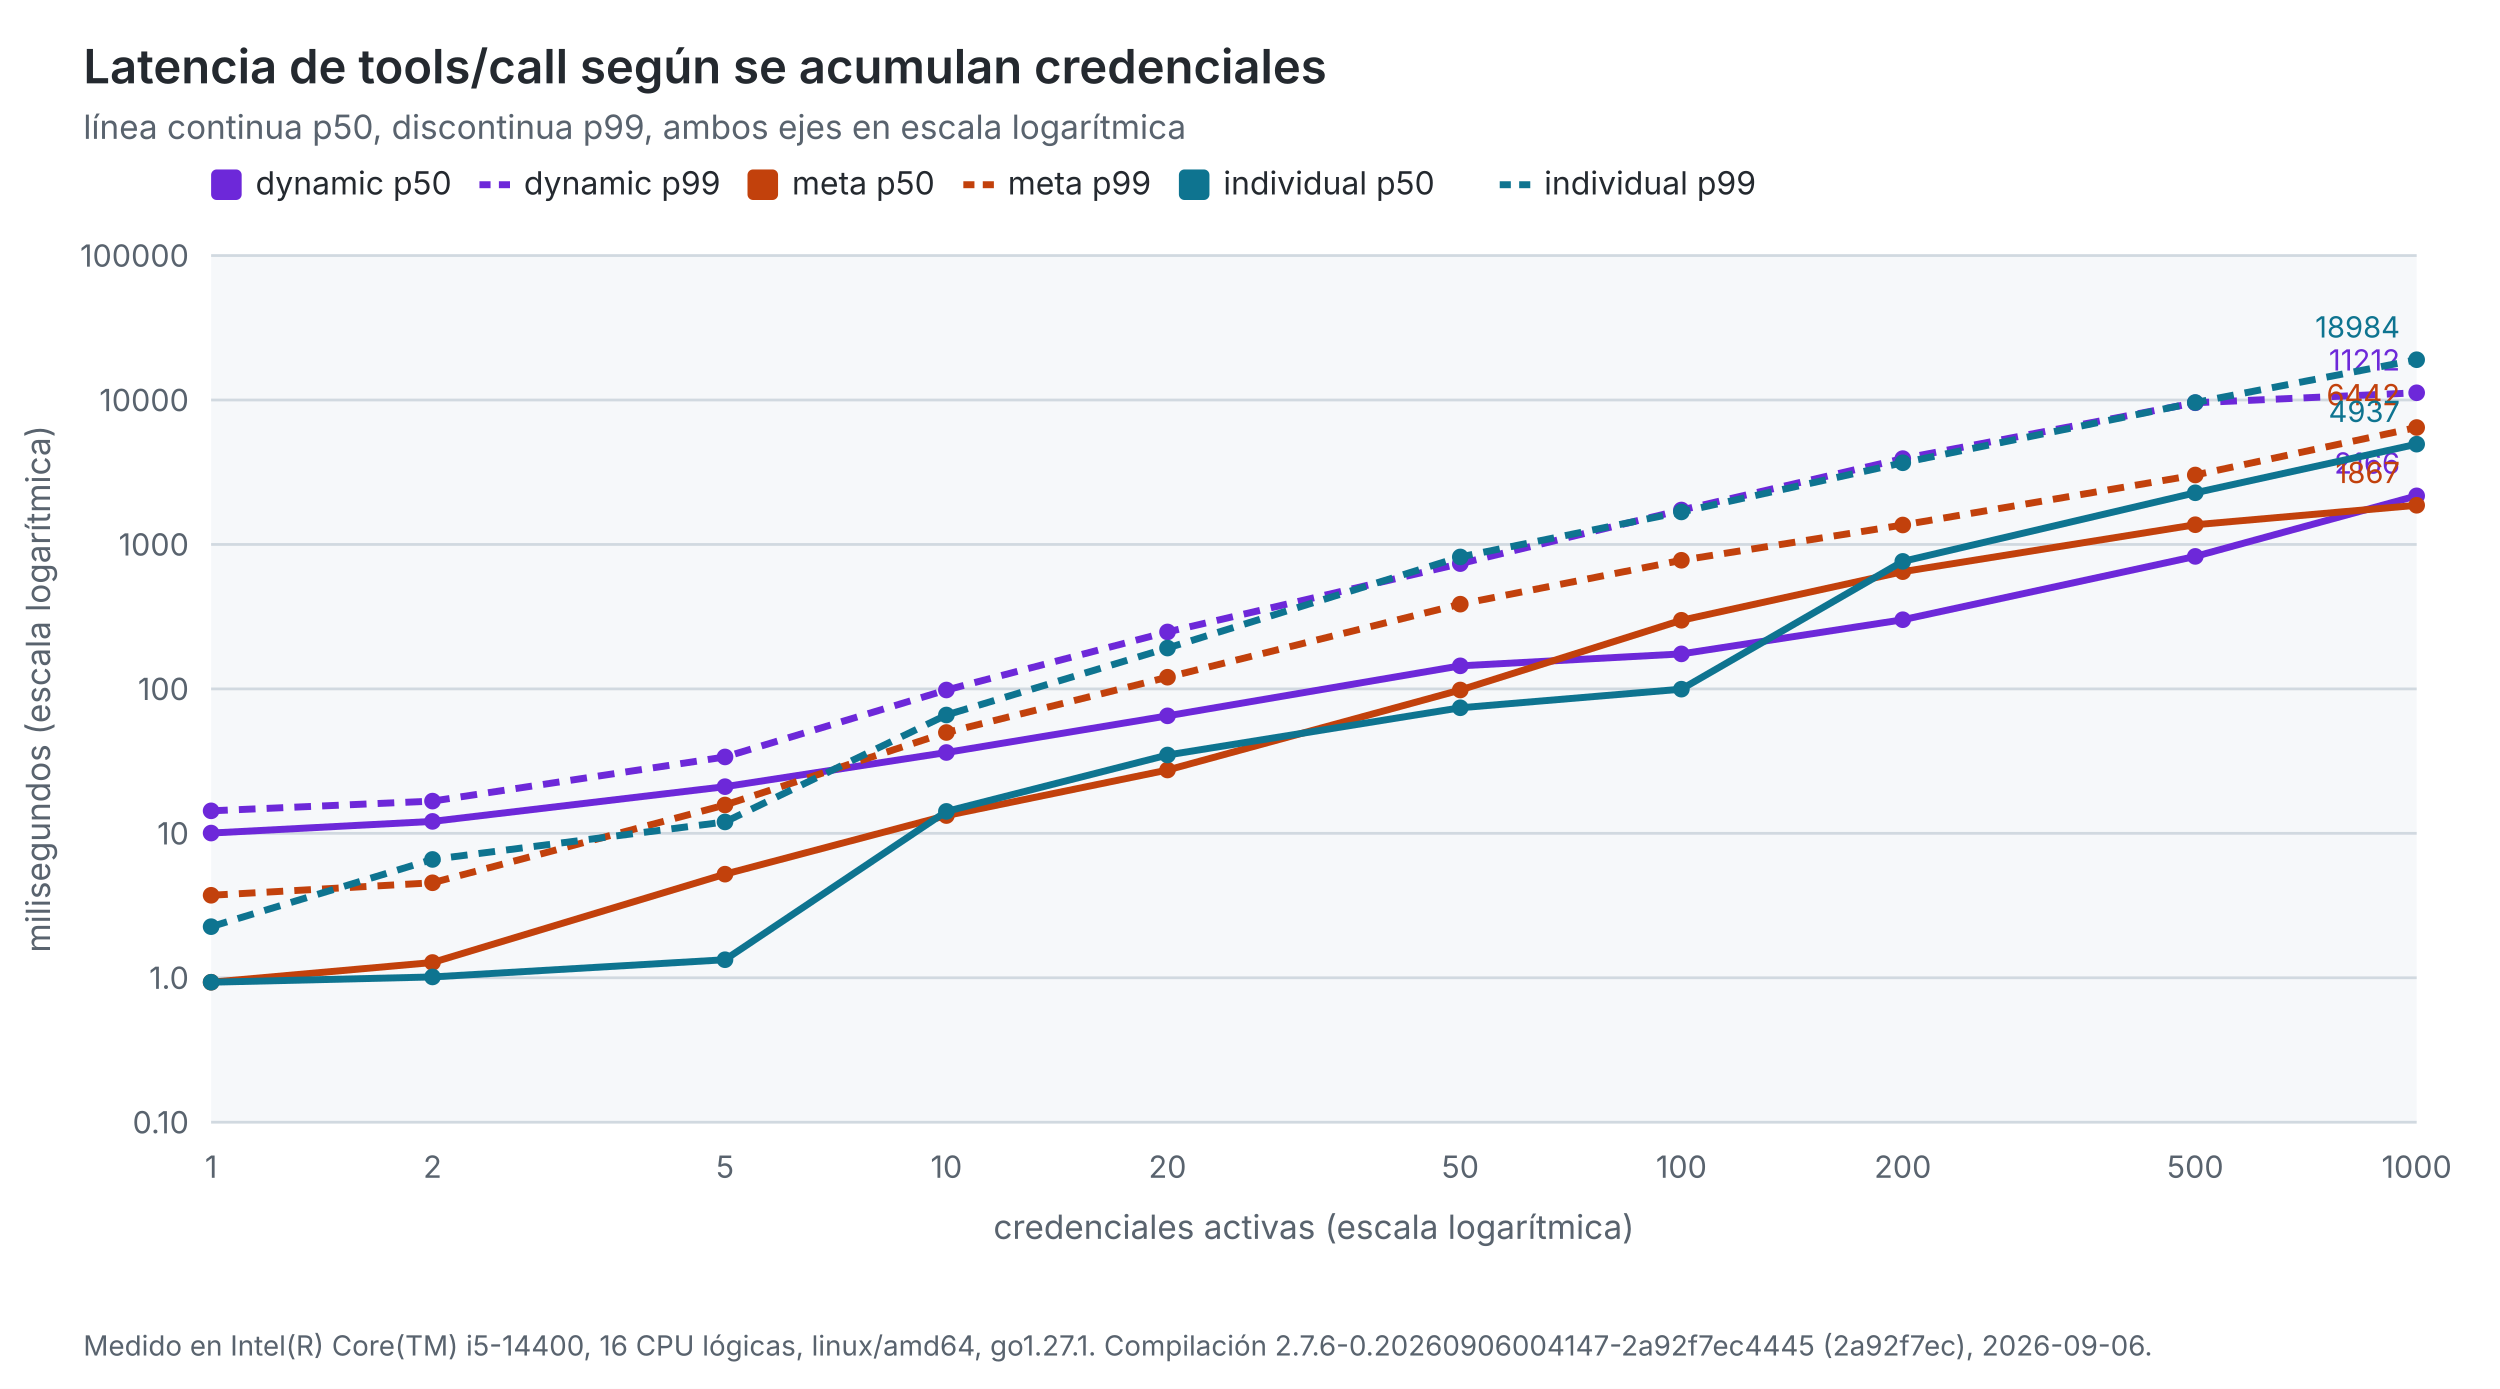
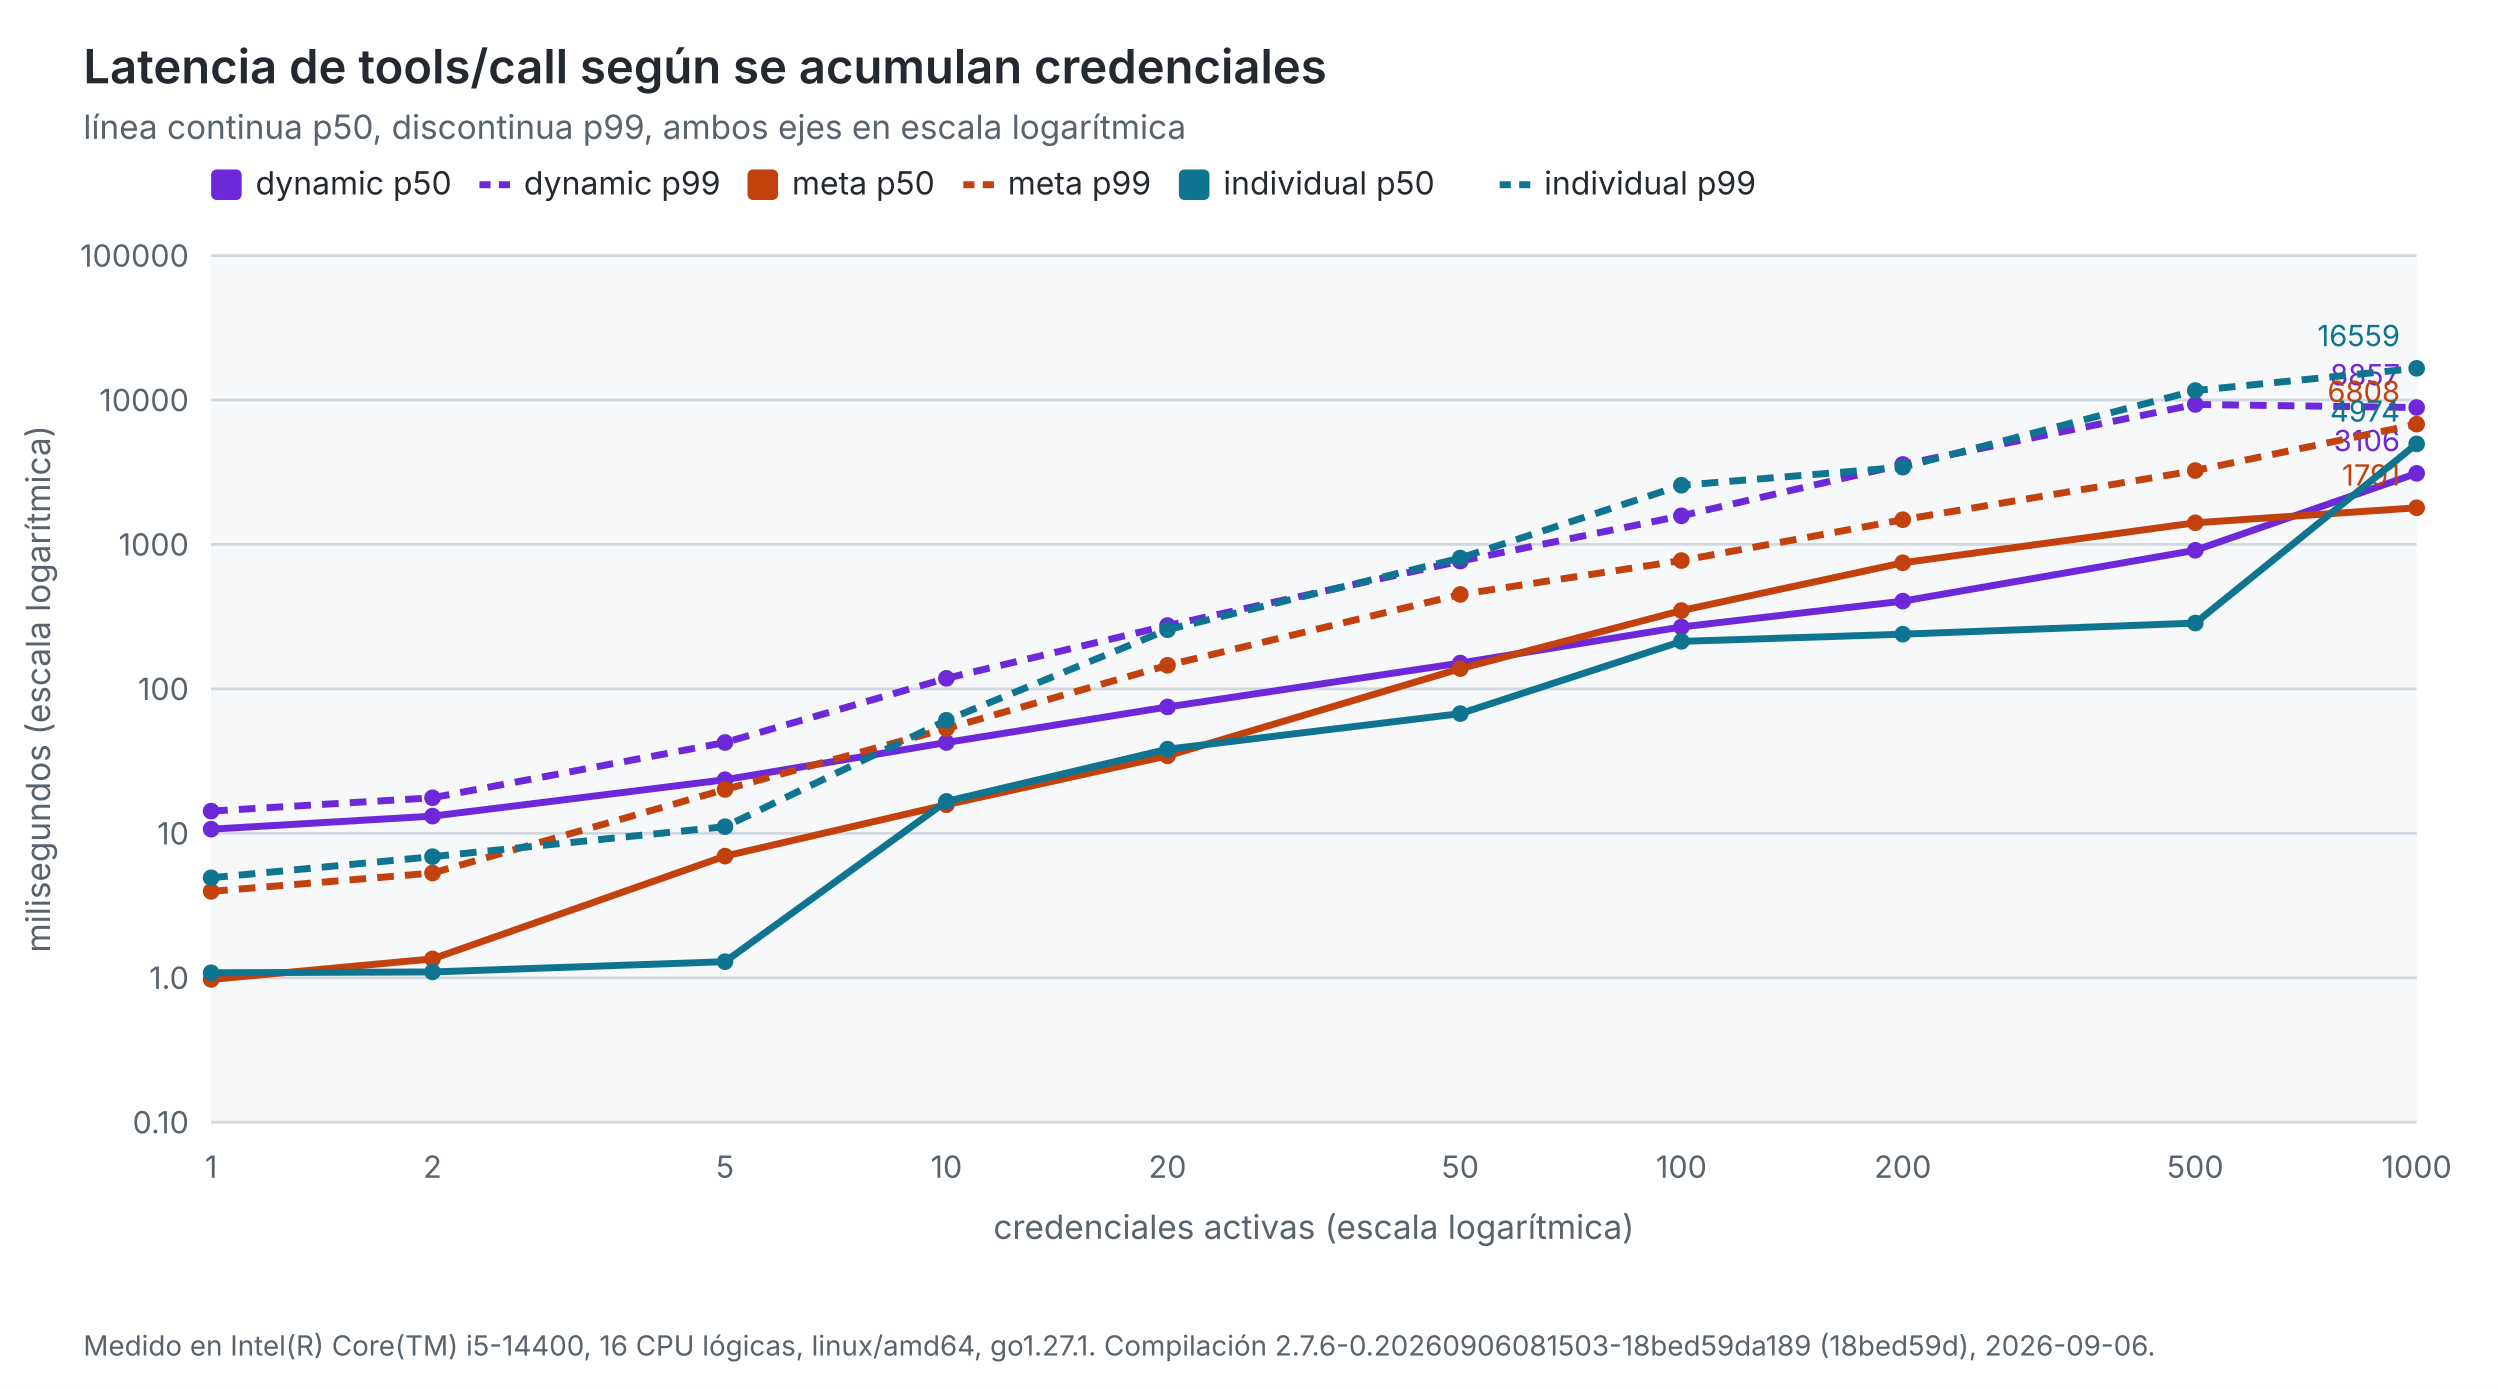
- <svg xmlns="http://www.w3.org/2000/svg" viewBox="0 0 900 500" width="900" height="500" role="img" aria-label="Latencia de tools/call según se acumulan credenciales. línea continua p50, discontinua p99, ambos ejes en escala logarítmica. Medido en Intel(R) Core(TM) i5-14400, 16 CPU lógicas, linux/amd64, go1.27.1. Compilación 2.7.6-0.20260906004147-2a92f7ec4445 (2a92f7ec), 2026-09-06.">
+ <svg xmlns="http://www.w3.org/2000/svg" viewBox="0 0 900 500" width="900" height="500" role="img" aria-label="Latencia de tools/call según se acumulan credenciales. línea continua p50, discontinua p99, ambos ejes en escala logarítmica. Medido en Intel(R) Core(TM) i5-14400, 16 CPU lógicas, linux/amd64, go1.27.1. Compilación 2.7.6-0.20260906081503-18bed59da189 (18bed59d), 2026-09-06.">
  <rect width="900" height="500" fill="#ffffff" />
  <text x="30" y="30" font-family="ui-sans-serif,system-ui,-apple-system,Segoe UI,sans-serif" font-size="17" font-weight="600" fill="#24292f">Latencia de tools/call según se acumulan credenciales</text>
  <text x="30" y="50" font-family="ui-sans-serif,system-ui,-apple-system,Segoe UI,sans-serif" font-size="12" fill="#59636e">línea continua p50, discontinua p99, ambos ejes en escala logarítmica</text>
  <rect x="76" y="92" width="794" height="312" fill="#f6f8fa" />
  <rect x="76.0" y="61.0" width="11" height="11" rx="2" fill="#6d28d9" />
  <text x="92.0" y="70.0" font-family="ui-sans-serif,system-ui,-apple-system,Segoe UI,sans-serif" font-size="11.5" fill="#24292f">dynamic p50</text>
  <line x1="172.6" y1="66.5" x2="183.6" y2="66.5" stroke="#6d28d9" stroke-width="2.5" stroke-dasharray="4 3" />
  <text x="188.6" y="70.0" font-family="ui-sans-serif,system-ui,-apple-system,Segoe UI,sans-serif" font-size="11.5" fill="#24292f">dynamic p99</text>
  <rect x="269.1" y="61.0" width="11" height="11" rx="2" fill="#c2410c" />
  <text x="285.1" y="70.0" font-family="ui-sans-serif,system-ui,-apple-system,Segoe UI,sans-serif" font-size="11.5" fill="#24292f">meta p50</text>
  <line x1="346.8" y1="66.5" x2="357.8" y2="66.5" stroke="#c2410c" stroke-width="2.5" stroke-dasharray="4 3" />
  <text x="362.8" y="70.0" font-family="ui-sans-serif,system-ui,-apple-system,Segoe UI,sans-serif" font-size="11.5" fill="#24292f">meta p99</text>
  <rect x="424.4" y="61.0" width="11" height="11" rx="2" fill="#0e7490" />
  <text x="440.4" y="70.0" font-family="ui-sans-serif,system-ui,-apple-system,Segoe UI,sans-serif" font-size="11.5" fill="#24292f">individual p50</text>
  <line x1="539.9" y1="66.5" x2="550.9" y2="66.5" stroke="#0e7490" stroke-width="2.5" stroke-dasharray="4 3" />
  <text x="555.9" y="70.0" font-family="ui-sans-serif,system-ui,-apple-system,Segoe UI,sans-serif" font-size="11.5" fill="#24292f">individual p99</text>
  <line x1="76" y1="404.0" x2="870" y2="404.0" stroke="#d1d9e0" stroke-width="1" />
  <text x="68" y="408.0" font-family="ui-sans-serif,system-ui,-apple-system,Segoe UI,sans-serif" font-size="11" text-anchor="end" fill="#59636e">0.10</text>
  <line x1="76" y1="352.0" x2="870" y2="352.0" stroke="#d1d9e0" stroke-width="1" />
  <text x="68" y="356.0" font-family="ui-sans-serif,system-ui,-apple-system,Segoe UI,sans-serif" font-size="11" text-anchor="end" fill="#59636e">1.0</text>
  <line x1="76" y1="300.0" x2="870" y2="300.0" stroke="#d1d9e0" stroke-width="1" />
  <text x="68" y="304.0" font-family="ui-sans-serif,system-ui,-apple-system,Segoe UI,sans-serif" font-size="11" text-anchor="end" fill="#59636e">10</text>
  <line x1="76" y1="248.0" x2="870" y2="248.0" stroke="#d1d9e0" stroke-width="1" />
  <text x="68" y="252.0" font-family="ui-sans-serif,system-ui,-apple-system,Segoe UI,sans-serif" font-size="11" text-anchor="end" fill="#59636e">100</text>
  <line x1="76" y1="196.0" x2="870" y2="196.0" stroke="#d1d9e0" stroke-width="1" />
  <text x="68" y="200.0" font-family="ui-sans-serif,system-ui,-apple-system,Segoe UI,sans-serif" font-size="11" text-anchor="end" fill="#59636e">1000</text>
  <line x1="76" y1="144.0" x2="870" y2="144.0" stroke="#d1d9e0" stroke-width="1" />
  <text x="68" y="148.0" font-family="ui-sans-serif,system-ui,-apple-system,Segoe UI,sans-serif" font-size="11" text-anchor="end" fill="#59636e">10000</text>
  <line x1="76" y1="92.0" x2="870" y2="92.0" stroke="#d1d9e0" stroke-width="1" />
  <text x="68" y="96.0" font-family="ui-sans-serif,system-ui,-apple-system,Segoe UI,sans-serif" font-size="11" text-anchor="end" fill="#59636e">100000</text>
  <text x="18" y="248.0" font-family="ui-sans-serif,system-ui,-apple-system,Segoe UI,sans-serif" font-size="12" fill="#59636e" text-anchor="middle" transform="rotate(-90 18 248.0)">milisegundos (escala logarítmica)</text>
  <text x="473.0" y="446" font-family="ui-sans-serif,system-ui,-apple-system,Segoe UI,sans-serif" font-size="12" text-anchor="middle" fill="#59636e">credenciales activas (escala logarítmica)</text>
-   <text x="30" y="488" font-family="ui-sans-serif,system-ui,-apple-system,Segoe UI,sans-serif" font-size="10" fill="#59636e">Medido en Intel(R) Core(TM) i5-14400, 16 CPU lógicas, linux/amd64, go1.27.1. Compilación 2.7.6-0.20260906004147-2a92f7ec4445 (2a92f7ec), 2026-09-06.</text>
+   <text x="30" y="488" font-family="ui-sans-serif,system-ui,-apple-system,Segoe UI,sans-serif" font-size="10" fill="#59636e">Medido en Intel(R) Core(TM) i5-14400, 16 CPU lógicas, linux/amd64, go1.27.1. Compilación 2.7.6-0.20260906081503-18bed59da189 (18bed59d), 2026-09-06.</text>
  <text x="76.0" y="424" font-family="ui-sans-serif,system-ui,-apple-system,Segoe UI,sans-serif" font-size="11" text-anchor="middle" fill="#59636e">1</text>
  <text x="155.7" y="424" font-family="ui-sans-serif,system-ui,-apple-system,Segoe UI,sans-serif" font-size="11" text-anchor="middle" fill="#59636e">2</text>
  <text x="261.0" y="424" font-family="ui-sans-serif,system-ui,-apple-system,Segoe UI,sans-serif" font-size="11" text-anchor="middle" fill="#59636e">5</text>
  <text x="340.7" y="424" font-family="ui-sans-serif,system-ui,-apple-system,Segoe UI,sans-serif" font-size="11" text-anchor="middle" fill="#59636e">10</text>
  <text x="420.3" y="424" font-family="ui-sans-serif,system-ui,-apple-system,Segoe UI,sans-serif" font-size="11" text-anchor="middle" fill="#59636e">20</text>
  <text x="525.7" y="424" font-family="ui-sans-serif,system-ui,-apple-system,Segoe UI,sans-serif" font-size="11" text-anchor="middle" fill="#59636e">50</text>
  <text x="605.3" y="424" font-family="ui-sans-serif,system-ui,-apple-system,Segoe UI,sans-serif" font-size="11" text-anchor="middle" fill="#59636e">100</text>
  <text x="685.0" y="424" font-family="ui-sans-serif,system-ui,-apple-system,Segoe UI,sans-serif" font-size="11" text-anchor="middle" fill="#59636e">200</text>
  <text x="790.3" y="424" font-family="ui-sans-serif,system-ui,-apple-system,Segoe UI,sans-serif" font-size="11" text-anchor="middle" fill="#59636e">500</text>
  <text x="870.0" y="424" font-family="ui-sans-serif,system-ui,-apple-system,Segoe UI,sans-serif" font-size="11" text-anchor="middle" fill="#59636e">1000</text>
-   <path d="M76.0,299.9L155.7,295.7L261.0,283.2L340.7,270.9L420.3,257.7L525.7,239.7L605.3,235.4L685.0,223.1L790.3,200.3L870.0,178.5" fill="none" stroke="#6d28d9" stroke-width="2.5" stroke-linejoin="round" />
-   <circle cx="76.0" cy="299.9" r="3" fill="#6d28d9" />
-   <circle cx="155.7" cy="295.7" r="3" fill="#6d28d9" />
-   <circle cx="261.0" cy="283.2" r="3" fill="#6d28d9" />
-   <circle cx="340.7" cy="270.9" r="3" fill="#6d28d9" />
-   <circle cx="420.3" cy="257.7" r="3" fill="#6d28d9" />
-   <circle cx="525.7" cy="239.7" r="3" fill="#6d28d9" />
-   <circle cx="605.3" cy="235.4" r="3" fill="#6d28d9" />
-   <circle cx="685.0" cy="223.1" r="3" fill="#6d28d9" />
-   <circle cx="790.3" cy="200.3" r="3" fill="#6d28d9" />
-   <circle cx="870.0" cy="178.5" r="3" fill="#6d28d9" />
-   <text x="864.0" y="170.5" font-family="ui-sans-serif,system-ui,-apple-system,Segoe UI,sans-serif" font-size="10.5" text-anchor="end" fill="#6d28d9">2166</text>
-   <path d="M76.0,291.9L155.7,288.4L261.0,272.5L340.7,248.4L420.3,227.5L525.7,202.9L605.3,183.6L685.0,165.1L790.3,145.0L870.0,141.4" fill="none" stroke="#6d28d9" stroke-width="2.5" stroke-linejoin="round" stroke-dasharray="6 4" />
-   <circle cx="76.0" cy="291.9" r="3" fill="#6d28d9" />
-   <circle cx="155.7" cy="288.4" r="3" fill="#6d28d9" />
-   <circle cx="261.0" cy="272.5" r="3" fill="#6d28d9" />
-   <circle cx="340.7" cy="248.4" r="3" fill="#6d28d9" />
-   <circle cx="420.3" cy="227.5" r="3" fill="#6d28d9" />
-   <circle cx="525.7" cy="202.9" r="3" fill="#6d28d9" />
-   <circle cx="605.3" cy="183.6" r="3" fill="#6d28d9" />
-   <circle cx="685.0" cy="165.1" r="3" fill="#6d28d9" />
-   <circle cx="790.3" cy="145.0" r="3" fill="#6d28d9" />
-   <circle cx="870.0" cy="141.4" r="3" fill="#6d28d9" />
-   <text x="864.0" y="133.4" font-family="ui-sans-serif,system-ui,-apple-system,Segoe UI,sans-serif" font-size="10.5" text-anchor="end" fill="#6d28d9">11212</text>
-   <path d="M76.0,353.6L155.7,346.5L261.0,314.7L340.7,293.6L420.3,277.2L525.7,248.4L605.3,223.3L685.0,205.8L790.3,188.9L870.0,181.9" fill="none" stroke="#c2410c" stroke-width="2.5" stroke-linejoin="round" />
-   <circle cx="76.0" cy="353.6" r="3" fill="#c2410c" />
-   <circle cx="155.7" cy="346.5" r="3" fill="#c2410c" />
-   <circle cx="261.0" cy="314.7" r="3" fill="#c2410c" />
-   <circle cx="340.7" cy="293.6" r="3" fill="#c2410c" />
-   <circle cx="420.3" cy="277.2" r="3" fill="#c2410c" />
-   <circle cx="525.7" cy="248.4" r="3" fill="#c2410c" />
-   <circle cx="605.3" cy="223.3" r="3" fill="#c2410c" />
-   <circle cx="685.0" cy="205.8" r="3" fill="#c2410c" />
-   <circle cx="790.3" cy="188.9" r="3" fill="#c2410c" />
-   <circle cx="870.0" cy="181.9" r="3" fill="#c2410c" />
-   <text x="864.0" y="173.9" font-family="ui-sans-serif,system-ui,-apple-system,Segoe UI,sans-serif" font-size="10.5" text-anchor="end" fill="#c2410c">1867</text>
-   <path d="M76.0,322.3L155.7,317.8L261.0,289.8L340.7,263.7L420.3,243.8L525.7,217.5L605.3,201.7L685.0,189.0L790.3,171.0L870.0,153.9" fill="none" stroke="#c2410c" stroke-width="2.5" stroke-linejoin="round" stroke-dasharray="6 4" />
-   <circle cx="76.0" cy="322.3" r="3" fill="#c2410c" />
-   <circle cx="155.7" cy="317.8" r="3" fill="#c2410c" />
-   <circle cx="261.0" cy="289.8" r="3" fill="#c2410c" />
-   <circle cx="340.7" cy="263.7" r="3" fill="#c2410c" />
-   <circle cx="420.3" cy="243.8" r="3" fill="#c2410c" />
-   <circle cx="525.7" cy="217.5" r="3" fill="#c2410c" />
-   <circle cx="605.3" cy="201.7" r="3" fill="#c2410c" />
-   <circle cx="685.0" cy="189.0" r="3" fill="#c2410c" />
-   <circle cx="790.3" cy="171.0" r="3" fill="#c2410c" />
-   <circle cx="870.0" cy="153.9" r="3" fill="#c2410c" />
-   <text x="864.0" y="145.9" font-family="ui-sans-serif,system-ui,-apple-system,Segoe UI,sans-serif" font-size="10.5" text-anchor="end" fill="#c2410c">6442</text>
-   <path d="M76.0,353.6L155.7,351.7L261.0,345.5L340.7,292.1L420.3,271.8L525.7,254.8L605.3,248.1L685.0,202.1L790.3,177.4L870.0,159.9" fill="none" stroke="#0e7490" stroke-width="2.5" stroke-linejoin="round" />
-   <circle cx="76.0" cy="353.6" r="3" fill="#0e7490" />
-   <circle cx="155.7" cy="351.7" r="3" fill="#0e7490" />
-   <circle cx="261.0" cy="345.5" r="3" fill="#0e7490" />
-   <circle cx="340.7" cy="292.1" r="3" fill="#0e7490" />
-   <circle cx="420.3" cy="271.8" r="3" fill="#0e7490" />
-   <circle cx="525.7" cy="254.8" r="3" fill="#0e7490" />
-   <circle cx="605.3" cy="248.1" r="3" fill="#0e7490" />
-   <circle cx="685.0" cy="202.1" r="3" fill="#0e7490" />
-   <circle cx="790.3" cy="177.4" r="3" fill="#0e7490" />
-   <circle cx="870.0" cy="159.9" r="3" fill="#0e7490" />
-   <text x="864.0" y="151.9" font-family="ui-sans-serif,system-ui,-apple-system,Segoe UI,sans-serif" font-size="10.5" text-anchor="end" fill="#0e7490">4937</text>
-   <path d="M76.0,333.6L155.7,309.4L261.0,295.9L340.7,257.4L420.3,233.3L525.7,200.5L605.3,184.3L685.0,166.6L790.3,144.9L870.0,129.5" fill="none" stroke="#0e7490" stroke-width="2.5" stroke-linejoin="round" stroke-dasharray="6 4" />
-   <circle cx="76.0" cy="333.6" r="3" fill="#0e7490" />
-   <circle cx="155.7" cy="309.4" r="3" fill="#0e7490" />
-   <circle cx="261.0" cy="295.9" r="3" fill="#0e7490" />
-   <circle cx="340.7" cy="257.4" r="3" fill="#0e7490" />
-   <circle cx="420.3" cy="233.3" r="3" fill="#0e7490" />
-   <circle cx="525.7" cy="200.5" r="3" fill="#0e7490" />
-   <circle cx="605.3" cy="184.3" r="3" fill="#0e7490" />
-   <circle cx="685.0" cy="166.6" r="3" fill="#0e7490" />
-   <circle cx="790.3" cy="144.9" r="3" fill="#0e7490" />
-   <circle cx="870.0" cy="129.5" r="3" fill="#0e7490" />
-   <text x="864.0" y="121.5" font-family="ui-sans-serif,system-ui,-apple-system,Segoe UI,sans-serif" font-size="10.5" text-anchor="end" fill="#0e7490">18984</text>
+   <path d="M76.0,298.5L155.7,293.8L261.0,280.7L340.7,267.3L420.3,254.5L525.7,238.7L605.3,225.7L685.0,216.4L790.3,198.1L870.0,170.4" fill="none" stroke="#6d28d9" stroke-width="2.5" stroke-linejoin="round" />
+   <circle cx="76.0" cy="298.5" r="3" fill="#6d28d9" />
+   <circle cx="155.7" cy="293.8" r="3" fill="#6d28d9" />
+   <circle cx="261.0" cy="280.7" r="3" fill="#6d28d9" />
+   <circle cx="340.7" cy="267.3" r="3" fill="#6d28d9" />
+   <circle cx="420.3" cy="254.5" r="3" fill="#6d28d9" />
+   <circle cx="525.7" cy="238.7" r="3" fill="#6d28d9" />
+   <circle cx="605.3" cy="225.7" r="3" fill="#6d28d9" />
+   <circle cx="685.0" cy="216.4" r="3" fill="#6d28d9" />
+   <circle cx="790.3" cy="198.1" r="3" fill="#6d28d9" />
+   <circle cx="870.0" cy="170.4" r="3" fill="#6d28d9" />
+   <text x="864.0" y="162.4" font-family="ui-sans-serif,system-ui,-apple-system,Segoe UI,sans-serif" font-size="10.5" text-anchor="end" fill="#6d28d9">3106</text>
+   <path d="M76.0,292.0L155.7,287.2L261.0,267.3L340.7,244.2L420.3,225.2L525.7,202.0L605.3,185.7L685.0,167.2L790.3,145.6L870.0,146.7" fill="none" stroke="#6d28d9" stroke-width="2.5" stroke-linejoin="round" stroke-dasharray="6 4" />
+   <circle cx="76.0" cy="292.0" r="3" fill="#6d28d9" />
+   <circle cx="155.7" cy="287.2" r="3" fill="#6d28d9" />
+   <circle cx="261.0" cy="267.3" r="3" fill="#6d28d9" />
+   <circle cx="340.7" cy="244.2" r="3" fill="#6d28d9" />
+   <circle cx="420.3" cy="225.2" r="3" fill="#6d28d9" />
+   <circle cx="525.7" cy="202.0" r="3" fill="#6d28d9" />
+   <circle cx="605.3" cy="185.7" r="3" fill="#6d28d9" />
+   <circle cx="685.0" cy="167.2" r="3" fill="#6d28d9" />
+   <circle cx="790.3" cy="145.6" r="3" fill="#6d28d9" />
+   <circle cx="870.0" cy="146.7" r="3" fill="#6d28d9" />
+   <text x="864.0" y="138.7" font-family="ui-sans-serif,system-ui,-apple-system,Segoe UI,sans-serif" font-size="10.5" text-anchor="end" fill="#6d28d9">8857</text>
+   <path d="M76.0,352.6L155.7,345.2L261.0,308.2L340.7,289.7L420.3,272.1L525.7,240.7L605.3,219.8L685.0,202.6L790.3,188.2L870.0,182.8" fill="none" stroke="#c2410c" stroke-width="2.5" stroke-linejoin="round" />
+   <circle cx="76.0" cy="352.6" r="3" fill="#c2410c" />
+   <circle cx="155.7" cy="345.2" r="3" fill="#c2410c" />
+   <circle cx="261.0" cy="308.2" r="3" fill="#c2410c" />
+   <circle cx="340.7" cy="289.7" r="3" fill="#c2410c" />
+   <circle cx="420.3" cy="272.1" r="3" fill="#c2410c" />
+   <circle cx="525.7" cy="240.7" r="3" fill="#c2410c" />
+   <circle cx="605.3" cy="219.8" r="3" fill="#c2410c" />
+   <circle cx="685.0" cy="202.6" r="3" fill="#c2410c" />
+   <circle cx="790.3" cy="188.2" r="3" fill="#c2410c" />
+   <circle cx="870.0" cy="182.8" r="3" fill="#c2410c" />
+   <text x="864.0" y="174.8" font-family="ui-sans-serif,system-ui,-apple-system,Segoe UI,sans-serif" font-size="10.5" text-anchor="end" fill="#c2410c">1791</text>
+   <path d="M76.0,320.9L155.7,314.3L261.0,284.2L340.7,262.3L420.3,239.5L525.7,214.0L605.3,201.8L685.0,187.1L790.3,169.4L870.0,152.7" fill="none" stroke="#c2410c" stroke-width="2.5" stroke-linejoin="round" stroke-dasharray="6 4" />
+   <circle cx="76.0" cy="320.9" r="3" fill="#c2410c" />
+   <circle cx="155.7" cy="314.3" r="3" fill="#c2410c" />
+   <circle cx="261.0" cy="284.2" r="3" fill="#c2410c" />
+   <circle cx="340.7" cy="262.3" r="3" fill="#c2410c" />
+   <circle cx="420.3" cy="239.5" r="3" fill="#c2410c" />
+   <circle cx="525.7" cy="214.0" r="3" fill="#c2410c" />
+   <circle cx="605.3" cy="201.8" r="3" fill="#c2410c" />
+   <circle cx="685.0" cy="187.1" r="3" fill="#c2410c" />
+   <circle cx="790.3" cy="169.4" r="3" fill="#c2410c" />
+   <circle cx="870.0" cy="152.7" r="3" fill="#c2410c" />
+   <text x="864.0" y="144.7" font-family="ui-sans-serif,system-ui,-apple-system,Segoe UI,sans-serif" font-size="10.5" text-anchor="end" fill="#c2410c">6808</text>
+   <path d="M76.0,350.2L155.7,349.9L261.0,346.2L340.7,288.5L420.3,269.7L525.7,256.9L605.3,230.9L685.0,228.3L790.3,224.3L870.0,159.8" fill="none" stroke="#0e7490" stroke-width="2.5" stroke-linejoin="round" />
+   <circle cx="76.0" cy="350.2" r="3" fill="#0e7490" />
+   <circle cx="155.7" cy="349.9" r="3" fill="#0e7490" />
+   <circle cx="261.0" cy="346.2" r="3" fill="#0e7490" />
+   <circle cx="340.7" cy="288.5" r="3" fill="#0e7490" />
+   <circle cx="420.3" cy="269.7" r="3" fill="#0e7490" />
+   <circle cx="525.7" cy="256.9" r="3" fill="#0e7490" />
+   <circle cx="605.3" cy="230.9" r="3" fill="#0e7490" />
+   <circle cx="685.0" cy="228.3" r="3" fill="#0e7490" />
+   <circle cx="790.3" cy="224.3" r="3" fill="#0e7490" />
+   <circle cx="870.0" cy="159.8" r="3" fill="#0e7490" />
+   <text x="864.0" y="151.8" font-family="ui-sans-serif,system-ui,-apple-system,Segoe UI,sans-serif" font-size="10.5" text-anchor="end" fill="#0e7490">4974</text>
+   <path d="M76.0,316.0L155.7,308.4L261.0,297.6L340.7,259.3L420.3,226.7L525.7,200.9L605.3,174.7L685.0,168.2L790.3,140.6L870.0,132.6" fill="none" stroke="#0e7490" stroke-width="2.5" stroke-linejoin="round" stroke-dasharray="6 4" />
+   <circle cx="76.0" cy="316.0" r="3" fill="#0e7490" />
+   <circle cx="155.7" cy="308.4" r="3" fill="#0e7490" />
+   <circle cx="261.0" cy="297.6" r="3" fill="#0e7490" />
+   <circle cx="340.7" cy="259.3" r="3" fill="#0e7490" />
+   <circle cx="420.3" cy="226.7" r="3" fill="#0e7490" />
+   <circle cx="525.7" cy="200.9" r="3" fill="#0e7490" />
+   <circle cx="605.3" cy="174.7" r="3" fill="#0e7490" />
+   <circle cx="685.0" cy="168.2" r="3" fill="#0e7490" />
+   <circle cx="790.3" cy="140.6" r="3" fill="#0e7490" />
+   <circle cx="870.0" cy="132.6" r="3" fill="#0e7490" />
+   <text x="864.0" y="124.6" font-family="ui-sans-serif,system-ui,-apple-system,Segoe UI,sans-serif" font-size="10.5" text-anchor="end" fill="#0e7490">16559</text>
</svg>
